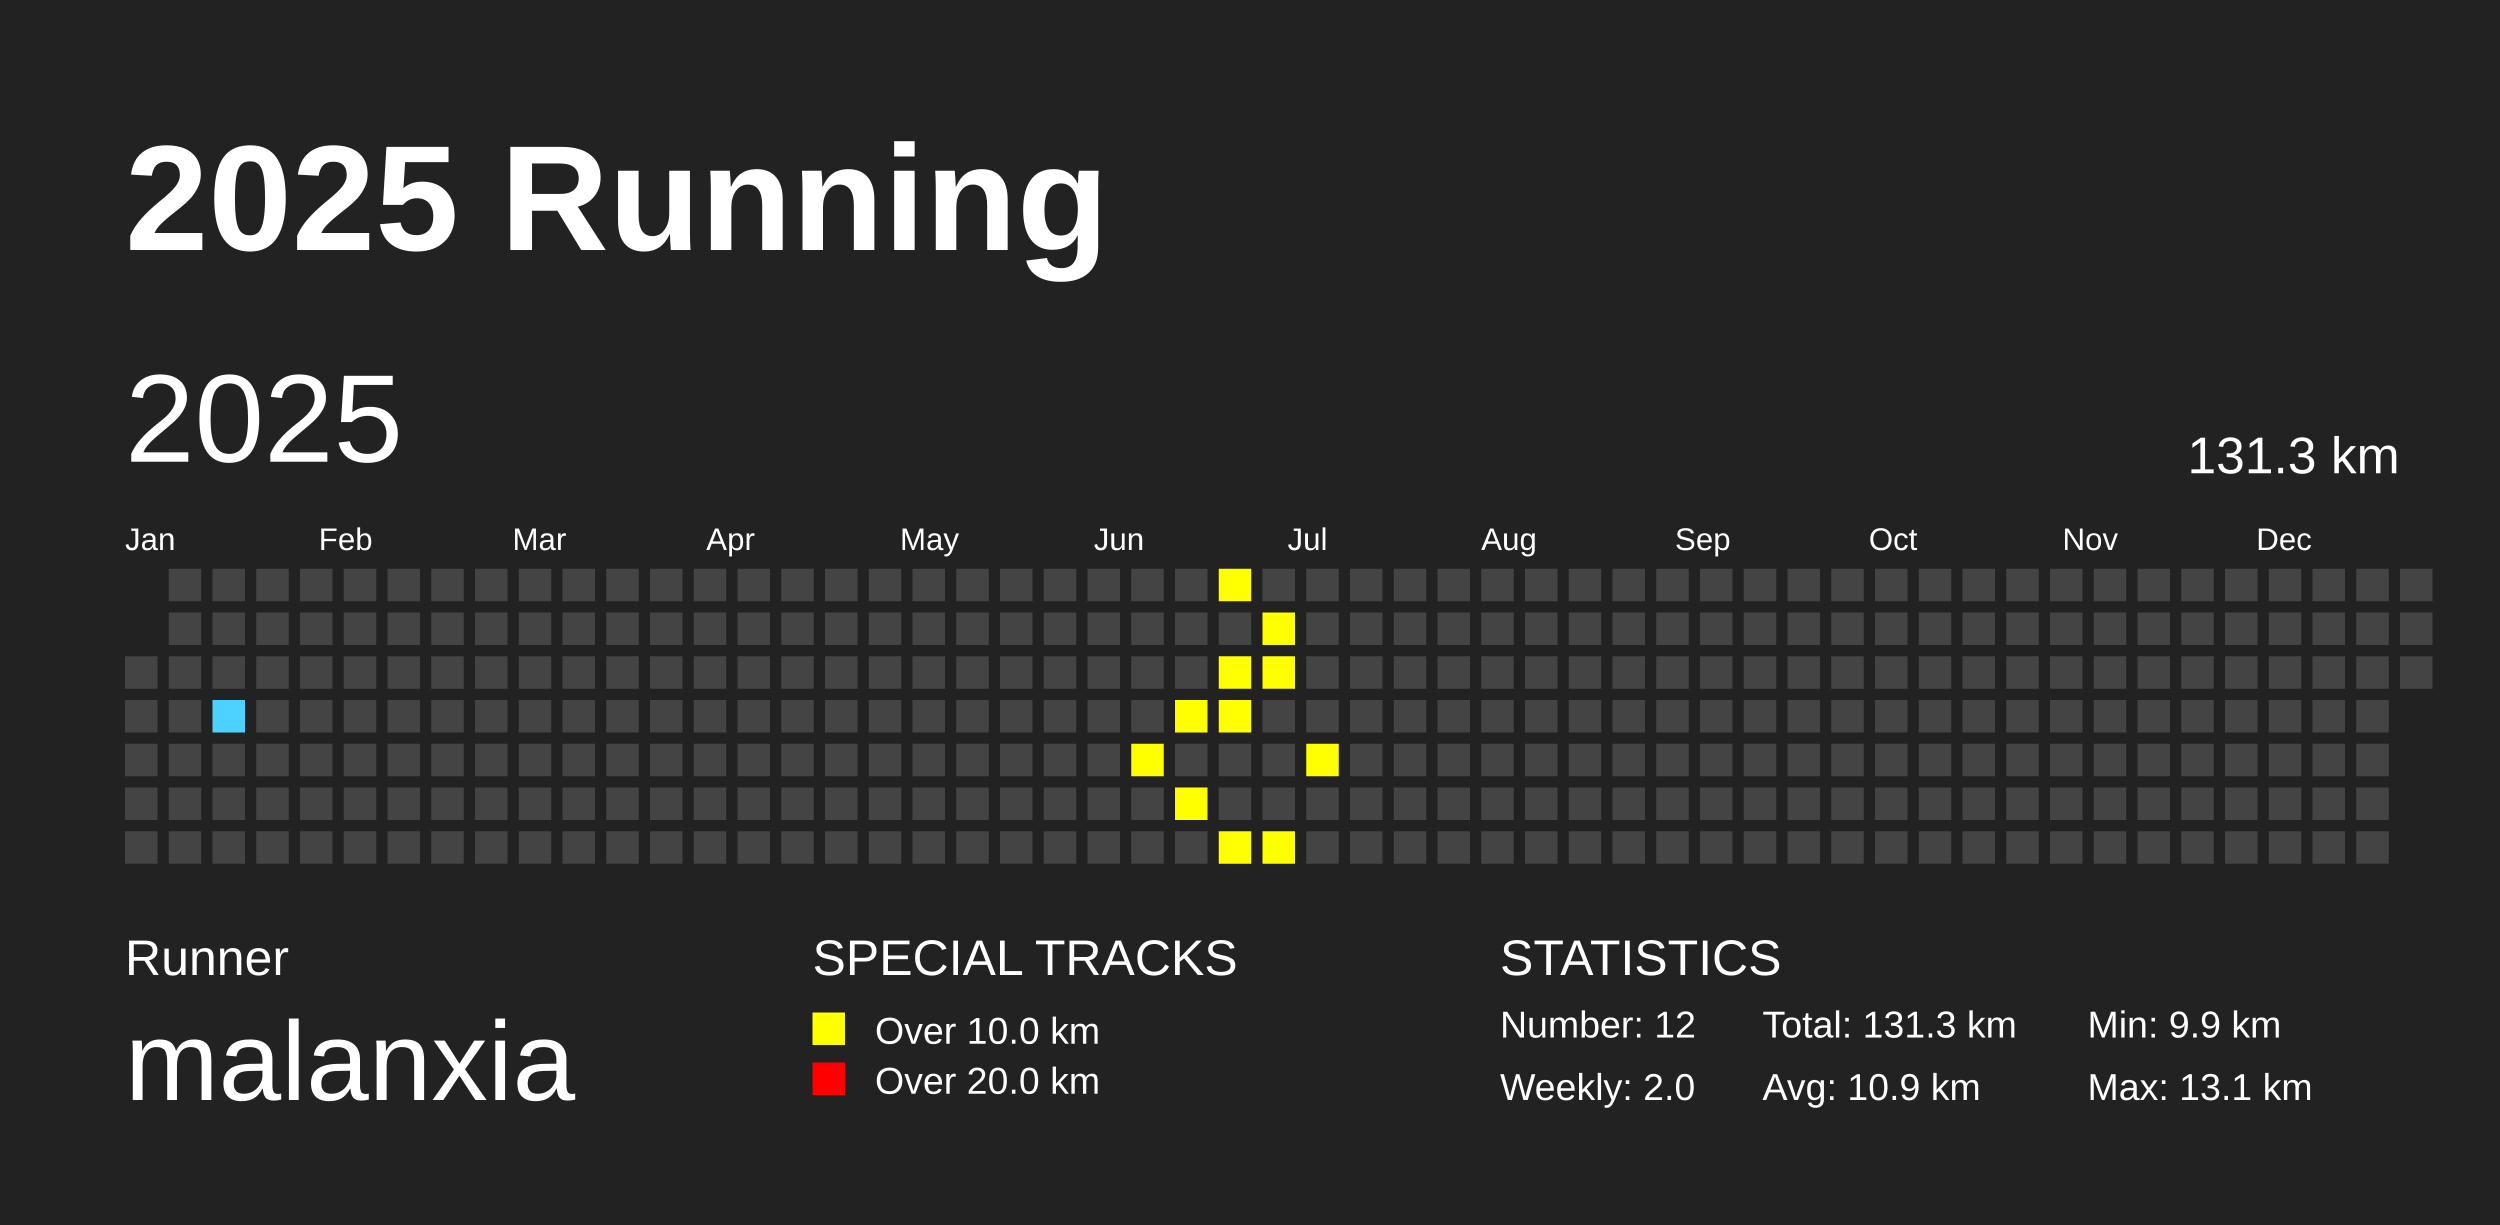
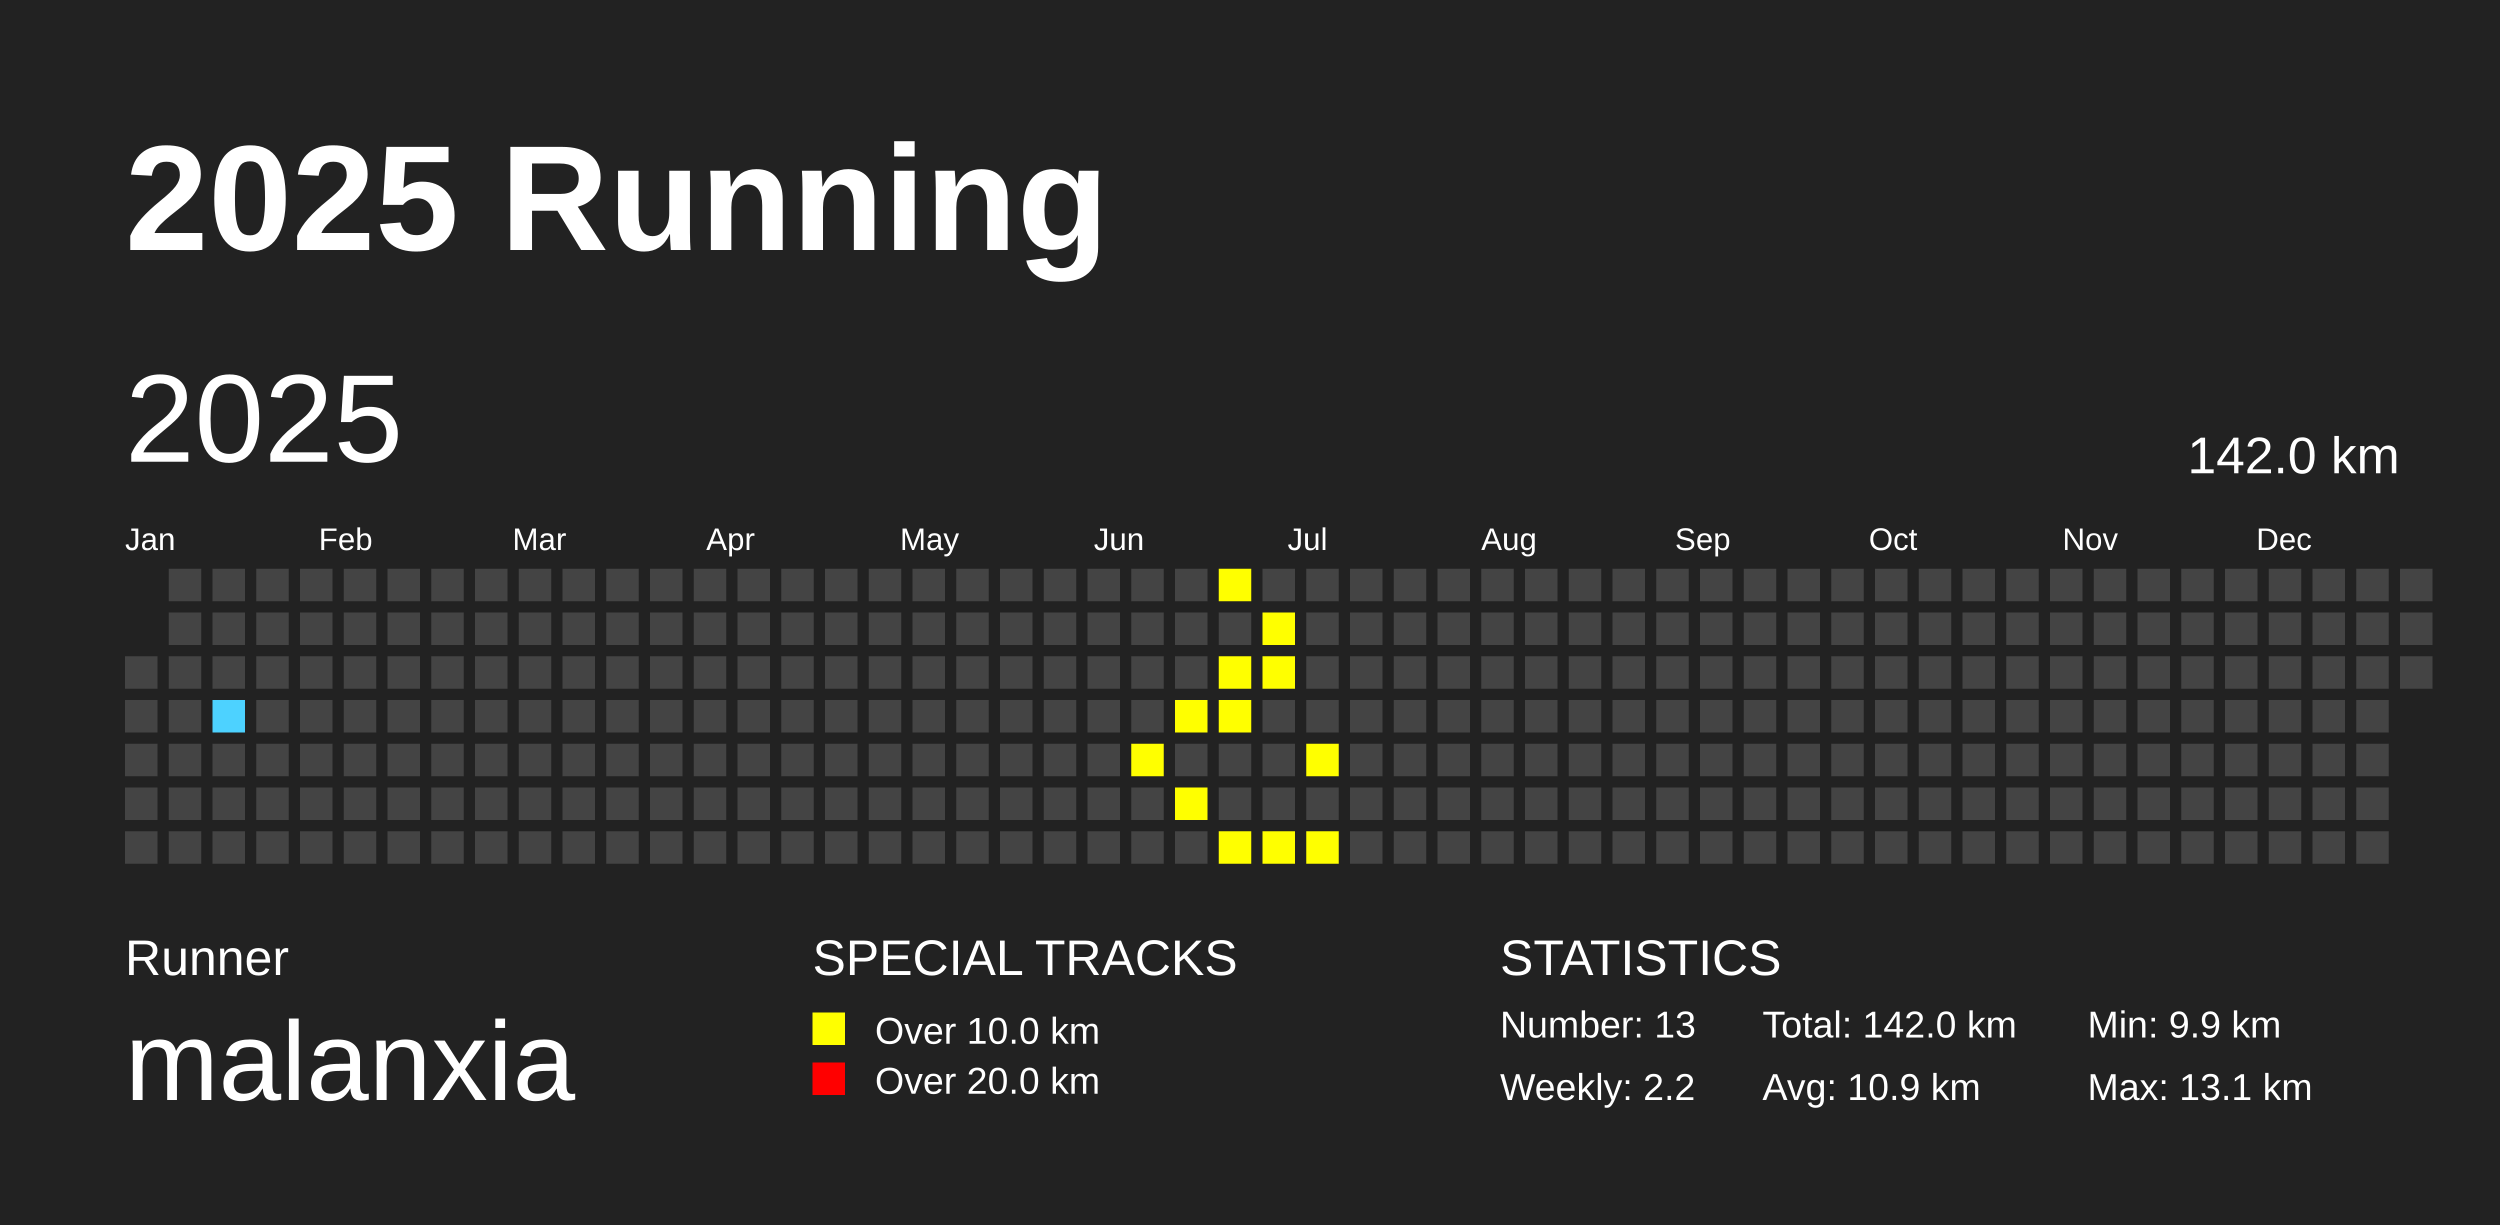
<svg xmlns="http://www.w3.org/2000/svg" baseProfile="full" height="98mm" version="1.1" viewBox="0,0,200,98" width="200mm">
  <defs />
  <rect fill="#222222" height="98" width="200" x="0" y="0" />
  <text fill="#FFFFFF" style="font-size:12px; font-family:Arial; font-weight:bold;" x="10" y="20">2025 Running</text>
  <text fill="#FFFFFF" style="font-size:4px; font-family:Arial" x="10" y="78">Runner</text>
  <text fill="#FFFFFF" style="font-size:9px; font-family:Arial" x="10" y="88">malanxia</text>
  <text fill="#FFFFFF" style="font-size:4px; font-family:Arial" x="65" y="78">SPECIAL TRACKS</text>
  <rect fill="yellow" height="2.6" width="2.6" x="65" y="81" />
  <text fill="#FFFFFF" style="font-size:3px; font-family:Arial" x="70" y="83.5">Over 10.0 km</text>
  <rect fill="red" height="2.6" width="2.6" x="65" y="85" />
  <text fill="#FFFFFF" style="font-size:3px; font-family:Arial" x="70" y="87.5">Over 20.0 km</text>
  <text fill="#FFFFFF" style="font-size:4px; font-family:Arial" x="120" y="78">STATISTICS</text>
-   <text fill="#FFFFFF" style="font-size:3px; font-family:Arial" x="120" y="83">Number: 12</text>
-   <text fill="#FFFFFF" style="font-size:3px; font-family:Arial" x="120" y="88">Weekly: 2.0</text>
-   <text fill="#FFFFFF" style="font-size:3px; font-family:Arial" x="141" y="83">Total: 131.3 km</text>
+   <text fill="#FFFFFF" style="font-size:3px; font-family:Arial" x="120" y="83">Number: 13</text>
+   <text fill="#FFFFFF" style="font-size:3px; font-family:Arial" x="120" y="88">Weekly: 2.2</text>
+   <text fill="#FFFFFF" style="font-size:3px; font-family:Arial" x="141" y="83">Total: 142.0 km</text>
  <text fill="#FFFFFF" style="font-size:3px; font-family:Arial" x="141" y="88">Avg: 10.9 km</text>
  <text fill="#FFFFFF" style="font-size:3px; font-family:Arial" x="167" y="83">Min: 9.9 km</text>
  <text fill="#FFFFFF" style="font-size:3px; font-family:Arial" x="167" y="88">Max: 13.1 km</text>
  <text dominant-baseline="hanging" fill="#FFFFFF" style="font-size:10.0px; font-family:Arial;" x="10" y="30">2025</text>
-   <text dominant-baseline="hanging" fill="#FFFFFF" style="font-size:4.125px; font-family:Arial;" x="175" y="35">131.3 km</text>
+   <text dominant-baseline="hanging" fill="#FFFFFF" style="font-size:4.125px; font-family:Arial;" x="175" y="35">142.0 km</text>
  <text fill="#FFFFFF" style="font-size:2.5px; font-family:Arial" x="10.0" y="44">Jan</text>
  <text fill="#FFFFFF" style="font-size:2.5px; font-family:Arial" x="25.5" y="44">Feb</text>
  <text fill="#FFFFFF" style="font-size:2.5px; font-family:Arial" x="41.0" y="44">Mar</text>
  <text fill="#FFFFFF" style="font-size:2.5px; font-family:Arial" x="56.5" y="44">Apr</text>
  <text fill="#FFFFFF" style="font-size:2.5px; font-family:Arial" x="72.0" y="44">May</text>
  <text fill="#FFFFFF" style="font-size:2.5px; font-family:Arial" x="87.5" y="44">Jun</text>
  <text fill="#FFFFFF" style="font-size:2.5px; font-family:Arial" x="103.0" y="44">Jul</text>
  <text fill="#FFFFFF" style="font-size:2.5px; font-family:Arial" x="118.5" y="44">Aug</text>
  <text fill="#FFFFFF" style="font-size:2.5px; font-family:Arial" x="134.0" y="44">Sep</text>
  <text fill="#FFFFFF" style="font-size:2.5px; font-family:Arial" x="149.5" y="44">Oct</text>
  <text fill="#FFFFFF" style="font-size:2.5px; font-family:Arial" x="165.0" y="44">Nov</text>
  <text fill="#FFFFFF" style="font-size:2.5px; font-family:Arial" x="180.5" y="44">Dec</text>
  <rect fill="#444444" height="2.6" width="2.6" x="10.0" y="52.5" />
  <rect fill="#444444" height="2.6" width="2.6" x="10.0" y="56.0" />
  <rect fill="#444444" height="2.6" width="2.6" x="10.0" y="59.5" />
  <rect fill="#444444" height="2.6" width="2.6" x="10.0" y="63.0" />
  <rect fill="#444444" height="2.6" width="2.6" x="10.0" y="66.5" />
  <rect fill="#444444" height="2.6" width="2.6" x="13.5" y="45.5" />
  <rect fill="#444444" height="2.6" width="2.6" x="13.5" y="49.0" />
  <rect fill="#444444" height="2.6" width="2.6" x="13.5" y="52.5" />
  <rect fill="#444444" height="2.6" width="2.6" x="13.5" y="56.0" />
  <rect fill="#444444" height="2.6" width="2.6" x="13.5" y="59.5" />
  <rect fill="#444444" height="2.6" width="2.6" x="13.5" y="63.0" />
  <rect fill="#444444" height="2.6" width="2.6" x="13.5" y="66.5" />
  <rect fill="#444444" height="2.6" width="2.6" x="17.0" y="45.5" />
  <rect fill="#444444" height="2.6" width="2.6" x="17.0" y="49.0" />
  <rect fill="#444444" height="2.6" width="2.6" x="17.0" y="52.5" />
  <rect fill="#4DD2FF" height="2.6" width="2.6" x="17.0" y="56.0" />
  <rect fill="#444444" height="2.6" width="2.6" x="17.0" y="59.5" />
  <rect fill="#444444" height="2.6" width="2.6" x="17.0" y="63.0" />
  <rect fill="#444444" height="2.6" width="2.6" x="17.0" y="66.5" />
  <rect fill="#444444" height="2.6" width="2.6" x="20.5" y="45.5" />
  <rect fill="#444444" height="2.6" width="2.6" x="20.5" y="49.0" />
  <rect fill="#444444" height="2.6" width="2.6" x="20.5" y="52.5" />
  <rect fill="#444444" height="2.6" width="2.6" x="20.5" y="56.0" />
  <rect fill="#444444" height="2.6" width="2.6" x="20.5" y="59.5" />
  <rect fill="#444444" height="2.6" width="2.6" x="20.5" y="63.0" />
  <rect fill="#444444" height="2.6" width="2.6" x="20.5" y="66.5" />
  <rect fill="#444444" height="2.6" width="2.6" x="24.0" y="45.5" />
  <rect fill="#444444" height="2.6" width="2.6" x="24.0" y="49.0" />
  <rect fill="#444444" height="2.6" width="2.6" x="24.0" y="52.5" />
  <rect fill="#444444" height="2.6" width="2.6" x="24.0" y="56.0" />
  <rect fill="#444444" height="2.6" width="2.6" x="24.0" y="59.5" />
  <rect fill="#444444" height="2.6" width="2.6" x="24.0" y="63.0" />
  <rect fill="#444444" height="2.6" width="2.6" x="24.0" y="66.5" />
  <rect fill="#444444" height="2.6" width="2.6" x="27.5" y="45.5" />
  <rect fill="#444444" height="2.6" width="2.6" x="27.5" y="49.0" />
  <rect fill="#444444" height="2.6" width="2.6" x="27.5" y="52.5" />
  <rect fill="#444444" height="2.6" width="2.6" x="27.5" y="56.0" />
  <rect fill="#444444" height="2.6" width="2.6" x="27.5" y="59.5" />
  <rect fill="#444444" height="2.6" width="2.6" x="27.5" y="63.0" />
  <rect fill="#444444" height="2.6" width="2.6" x="27.5" y="66.5" />
  <rect fill="#444444" height="2.6" width="2.6" x="31.0" y="45.5" />
  <rect fill="#444444" height="2.6" width="2.6" x="31.0" y="49.0" />
  <rect fill="#444444" height="2.6" width="2.6" x="31.0" y="52.5" />
  <rect fill="#444444" height="2.6" width="2.6" x="31.0" y="56.0" />
  <rect fill="#444444" height="2.6" width="2.6" x="31.0" y="59.5" />
  <rect fill="#444444" height="2.6" width="2.6" x="31.0" y="63.0" />
  <rect fill="#444444" height="2.6" width="2.6" x="31.0" y="66.5" />
  <rect fill="#444444" height="2.6" width="2.6" x="34.5" y="45.5" />
  <rect fill="#444444" height="2.6" width="2.6" x="34.5" y="49.0" />
  <rect fill="#444444" height="2.6" width="2.6" x="34.5" y="52.5" />
  <rect fill="#444444" height="2.6" width="2.6" x="34.5" y="56.0" />
  <rect fill="#444444" height="2.6" width="2.6" x="34.5" y="59.5" />
  <rect fill="#444444" height="2.6" width="2.6" x="34.5" y="63.0" />
  <rect fill="#444444" height="2.6" width="2.6" x="34.5" y="66.5" />
  <rect fill="#444444" height="2.6" width="2.6" x="38.0" y="45.5" />
  <rect fill="#444444" height="2.6" width="2.6" x="38.0" y="49.0" />
  <rect fill="#444444" height="2.6" width="2.6" x="38.0" y="52.5" />
  <rect fill="#444444" height="2.6" width="2.6" x="38.0" y="56.0" />
  <rect fill="#444444" height="2.6" width="2.6" x="38.0" y="59.5" />
  <rect fill="#444444" height="2.6" width="2.6" x="38.0" y="63.0" />
  <rect fill="#444444" height="2.6" width="2.6" x="38.0" y="66.5" />
  <rect fill="#444444" height="2.6" width="2.6" x="41.5" y="45.5" />
  <rect fill="#444444" height="2.6" width="2.6" x="41.5" y="49.0" />
  <rect fill="#444444" height="2.6" width="2.6" x="41.5" y="52.5" />
  <rect fill="#444444" height="2.6" width="2.6" x="41.5" y="56.0" />
  <rect fill="#444444" height="2.6" width="2.6" x="41.5" y="59.5" />
  <rect fill="#444444" height="2.6" width="2.6" x="41.5" y="63.0" />
  <rect fill="#444444" height="2.6" width="2.6" x="41.5" y="66.5" />
  <rect fill="#444444" height="2.6" width="2.6" x="45.0" y="45.5" />
  <rect fill="#444444" height="2.6" width="2.6" x="45.0" y="49.0" />
  <rect fill="#444444" height="2.6" width="2.6" x="45.0" y="52.5" />
  <rect fill="#444444" height="2.6" width="2.6" x="45.0" y="56.0" />
  <rect fill="#444444" height="2.6" width="2.6" x="45.0" y="59.5" />
  <rect fill="#444444" height="2.6" width="2.6" x="45.0" y="63.0" />
  <rect fill="#444444" height="2.6" width="2.6" x="45.0" y="66.5" />
  <rect fill="#444444" height="2.6" width="2.6" x="48.5" y="45.5" />
  <rect fill="#444444" height="2.6" width="2.6" x="48.5" y="49.0" />
  <rect fill="#444444" height="2.6" width="2.6" x="48.5" y="52.5" />
  <rect fill="#444444" height="2.6" width="2.6" x="48.5" y="56.0" />
  <rect fill="#444444" height="2.6" width="2.6" x="48.5" y="59.5" />
  <rect fill="#444444" height="2.6" width="2.6" x="48.5" y="63.0" />
  <rect fill="#444444" height="2.6" width="2.6" x="48.5" y="66.5" />
  <rect fill="#444444" height="2.6" width="2.6" x="52.0" y="45.5" />
  <rect fill="#444444" height="2.6" width="2.6" x="52.0" y="49.0" />
  <rect fill="#444444" height="2.6" width="2.6" x="52.0" y="52.5" />
  <rect fill="#444444" height="2.6" width="2.6" x="52.0" y="56.0" />
  <rect fill="#444444" height="2.6" width="2.6" x="52.0" y="59.5" />
  <rect fill="#444444" height="2.6" width="2.6" x="52.0" y="63.0" />
  <rect fill="#444444" height="2.6" width="2.6" x="52.0" y="66.5" />
  <rect fill="#444444" height="2.6" width="2.6" x="55.5" y="45.5" />
  <rect fill="#444444" height="2.6" width="2.6" x="55.5" y="49.0" />
  <rect fill="#444444" height="2.6" width="2.6" x="55.5" y="52.5" />
  <rect fill="#444444" height="2.6" width="2.6" x="55.5" y="56.0" />
  <rect fill="#444444" height="2.6" width="2.6" x="55.5" y="59.5" />
  <rect fill="#444444" height="2.6" width="2.6" x="55.5" y="63.0" />
  <rect fill="#444444" height="2.6" width="2.6" x="55.5" y="66.5" />
  <rect fill="#444444" height="2.6" width="2.6" x="59.0" y="45.5" />
  <rect fill="#444444" height="2.6" width="2.6" x="59.0" y="49.0" />
  <rect fill="#444444" height="2.6" width="2.6" x="59.0" y="52.5" />
  <rect fill="#444444" height="2.6" width="2.6" x="59.0" y="56.0" />
  <rect fill="#444444" height="2.6" width="2.6" x="59.0" y="59.5" />
  <rect fill="#444444" height="2.6" width="2.6" x="59.0" y="63.0" />
  <rect fill="#444444" height="2.6" width="2.6" x="59.0" y="66.5" />
  <rect fill="#444444" height="2.6" width="2.6" x="62.5" y="45.5" />
  <rect fill="#444444" height="2.6" width="2.6" x="62.5" y="49.0" />
  <rect fill="#444444" height="2.6" width="2.6" x="62.5" y="52.5" />
  <rect fill="#444444" height="2.6" width="2.6" x="62.5" y="56.0" />
  <rect fill="#444444" height="2.6" width="2.6" x="62.5" y="59.5" />
  <rect fill="#444444" height="2.6" width="2.6" x="62.5" y="63.0" />
  <rect fill="#444444" height="2.6" width="2.6" x="62.5" y="66.5" />
  <rect fill="#444444" height="2.6" width="2.6" x="66.0" y="45.5" />
  <rect fill="#444444" height="2.6" width="2.6" x="66.0" y="49.0" />
  <rect fill="#444444" height="2.6" width="2.6" x="66.0" y="52.5" />
  <rect fill="#444444" height="2.6" width="2.6" x="66.0" y="56.0" />
  <rect fill="#444444" height="2.6" width="2.6" x="66.0" y="59.5" />
  <rect fill="#444444" height="2.6" width="2.6" x="66.0" y="63.0" />
  <rect fill="#444444" height="2.6" width="2.6" x="66.0" y="66.5" />
  <rect fill="#444444" height="2.6" width="2.6" x="69.5" y="45.5" />
  <rect fill="#444444" height="2.6" width="2.6" x="69.5" y="49.0" />
  <rect fill="#444444" height="2.6" width="2.6" x="69.5" y="52.5" />
  <rect fill="#444444" height="2.6" width="2.6" x="69.5" y="56.0" />
  <rect fill="#444444" height="2.6" width="2.6" x="69.5" y="59.5" />
  <rect fill="#444444" height="2.6" width="2.6" x="69.5" y="63.0" />
  <rect fill="#444444" height="2.6" width="2.6" x="69.5" y="66.5" />
  <rect fill="#444444" height="2.6" width="2.6" x="73.0" y="45.5" />
  <rect fill="#444444" height="2.6" width="2.6" x="73.0" y="49.0" />
  <rect fill="#444444" height="2.6" width="2.6" x="73.0" y="52.5" />
  <rect fill="#444444" height="2.6" width="2.6" x="73.0" y="56.0" />
  <rect fill="#444444" height="2.6" width="2.6" x="73.0" y="59.5" />
  <rect fill="#444444" height="2.6" width="2.6" x="73.0" y="63.0" />
  <rect fill="#444444" height="2.6" width="2.6" x="73.0" y="66.5" />
  <rect fill="#444444" height="2.6" width="2.6" x="76.5" y="45.5" />
  <rect fill="#444444" height="2.6" width="2.6" x="76.5" y="49.0" />
  <rect fill="#444444" height="2.6" width="2.6" x="76.5" y="52.5" />
  <rect fill="#444444" height="2.6" width="2.6" x="76.5" y="56.0" />
  <rect fill="#444444" height="2.6" width="2.6" x="76.5" y="59.5" />
  <rect fill="#444444" height="2.6" width="2.6" x="76.5" y="63.0" />
  <rect fill="#444444" height="2.6" width="2.6" x="76.5" y="66.5" />
  <rect fill="#444444" height="2.6" width="2.6" x="80.0" y="45.5" />
  <rect fill="#444444" height="2.6" width="2.6" x="80.0" y="49.0" />
  <rect fill="#444444" height="2.6" width="2.6" x="80.0" y="52.5" />
  <rect fill="#444444" height="2.6" width="2.6" x="80.0" y="56.0" />
  <rect fill="#444444" height="2.6" width="2.6" x="80.0" y="59.5" />
  <rect fill="#444444" height="2.6" width="2.6" x="80.0" y="63.0" />
  <rect fill="#444444" height="2.6" width="2.6" x="80.0" y="66.5" />
  <rect fill="#444444" height="2.6" width="2.6" x="83.5" y="45.5" />
  <rect fill="#444444" height="2.6" width="2.6" x="83.5" y="49.0" />
  <rect fill="#444444" height="2.6" width="2.6" x="83.5" y="52.5" />
  <rect fill="#444444" height="2.6" width="2.6" x="83.5" y="56.0" />
  <rect fill="#444444" height="2.6" width="2.6" x="83.5" y="59.5" />
  <rect fill="#444444" height="2.6" width="2.6" x="83.5" y="63.0" />
  <rect fill="#444444" height="2.6" width="2.6" x="83.5" y="66.5" />
  <rect fill="#444444" height="2.6" width="2.6" x="87.0" y="45.5" />
  <rect fill="#444444" height="2.6" width="2.6" x="87.0" y="49.0" />
  <rect fill="#444444" height="2.6" width="2.6" x="87.0" y="52.5" />
  <rect fill="#444444" height="2.6" width="2.6" x="87.0" y="56.0" />
  <rect fill="#444444" height="2.6" width="2.6" x="87.0" y="59.5" />
  <rect fill="#444444" height="2.6" width="2.6" x="87.0" y="63.0" />
  <rect fill="#444444" height="2.6" width="2.6" x="87.0" y="66.5" />
  <rect fill="#444444" height="2.6" width="2.6" x="90.5" y="45.5" />
  <rect fill="#444444" height="2.6" width="2.6" x="90.5" y="49.0" />
  <rect fill="#444444" height="2.6" width="2.6" x="90.5" y="52.5" />
  <rect fill="#444444" height="2.6" width="2.6" x="90.5" y="56.0" />
  <rect fill="yellow" height="2.6" width="2.6" x="90.5" y="59.5" />
  <rect fill="#444444" height="2.6" width="2.6" x="90.5" y="63.0" />
  <rect fill="#444444" height="2.6" width="2.6" x="90.5" y="66.5" />
  <rect fill="#444444" height="2.6" width="2.6" x="94.0" y="45.5" />
  <rect fill="#444444" height="2.6" width="2.6" x="94.0" y="49.0" />
  <rect fill="#444444" height="2.6" width="2.6" x="94.0" y="52.5" />
  <rect fill="yellow" height="2.6" width="2.6" x="94.0" y="56.0" />
  <rect fill="#444444" height="2.6" width="2.6" x="94.0" y="59.5" />
  <rect fill="yellow" height="2.6" width="2.6" x="94.0" y="63.0" />
  <rect fill="#444444" height="2.6" width="2.6" x="94.0" y="66.5" />
  <rect fill="yellow" height="2.6" width="2.6" x="97.5" y="45.5" />
  <rect fill="#444444" height="2.6" width="2.6" x="97.5" y="49.0" />
  <rect fill="yellow" height="2.6" width="2.6" x="97.5" y="52.5" />
  <rect fill="yellow" height="2.6" width="2.6" x="97.5" y="56.0" />
  <rect fill="#444444" height="2.6" width="2.6" x="97.5" y="59.5" />
  <rect fill="#444444" height="2.6" width="2.6" x="97.5" y="63.0" />
  <rect fill="yellow" height="2.6" width="2.6" x="97.5" y="66.5" />
  <rect fill="#444444" height="2.6" width="2.6" x="101.0" y="45.5" />
  <rect fill="yellow" height="2.6" width="2.6" x="101.0" y="49.0" />
  <rect fill="yellow" height="2.6" width="2.6" x="101.0" y="52.5" />
  <rect fill="#444444" height="2.6" width="2.6" x="101.0" y="56.0" />
  <rect fill="#444444" height="2.6" width="2.6" x="101.0" y="59.5" />
  <rect fill="#444444" height="2.6" width="2.6" x="101.0" y="63.0" />
  <rect fill="yellow" height="2.6" width="2.6" x="101.0" y="66.5" />
  <rect fill="#444444" height="2.6" width="2.6" x="104.5" y="45.5" />
  <rect fill="#444444" height="2.6" width="2.6" x="104.5" y="49.0" />
  <rect fill="#444444" height="2.6" width="2.6" x="104.5" y="52.5" />
  <rect fill="#444444" height="2.6" width="2.6" x="104.5" y="56.0" />
  <rect fill="yellow" height="2.6" width="2.6" x="104.5" y="59.5" />
  <rect fill="#444444" height="2.6" width="2.6" x="104.5" y="63.0" />
-   <rect fill="#444444" height="2.6" width="2.6" x="104.5" y="66.5" />
+   <rect fill="yellow" height="2.6" width="2.6" x="104.5" y="66.5" />
  <rect fill="#444444" height="2.6" width="2.6" x="108.0" y="45.5" />
  <rect fill="#444444" height="2.6" width="2.6" x="108.0" y="49.0" />
  <rect fill="#444444" height="2.6" width="2.6" x="108.0" y="52.5" />
  <rect fill="#444444" height="2.6" width="2.6" x="108.0" y="56.0" />
  <rect fill="#444444" height="2.6" width="2.6" x="108.0" y="59.5" />
  <rect fill="#444444" height="2.6" width="2.6" x="108.0" y="63.0" />
  <rect fill="#444444" height="2.6" width="2.6" x="108.0" y="66.5" />
  <rect fill="#444444" height="2.6" width="2.6" x="111.5" y="45.5" />
  <rect fill="#444444" height="2.6" width="2.6" x="111.5" y="49.0" />
  <rect fill="#444444" height="2.6" width="2.6" x="111.5" y="52.5" />
  <rect fill="#444444" height="2.6" width="2.6" x="111.5" y="56.0" />
  <rect fill="#444444" height="2.6" width="2.6" x="111.5" y="59.5" />
  <rect fill="#444444" height="2.6" width="2.6" x="111.5" y="63.0" />
  <rect fill="#444444" height="2.6" width="2.6" x="111.5" y="66.5" />
  <rect fill="#444444" height="2.6" width="2.6" x="115.0" y="45.5" />
  <rect fill="#444444" height="2.6" width="2.6" x="115.0" y="49.0" />
  <rect fill="#444444" height="2.6" width="2.6" x="115.0" y="52.5" />
  <rect fill="#444444" height="2.6" width="2.6" x="115.0" y="56.0" />
  <rect fill="#444444" height="2.6" width="2.6" x="115.0" y="59.5" />
  <rect fill="#444444" height="2.6" width="2.6" x="115.0" y="63.0" />
  <rect fill="#444444" height="2.6" width="2.6" x="115.0" y="66.5" />
  <rect fill="#444444" height="2.6" width="2.6" x="118.5" y="45.5" />
  <rect fill="#444444" height="2.6" width="2.6" x="118.5" y="49.0" />
  <rect fill="#444444" height="2.6" width="2.6" x="118.5" y="52.5" />
  <rect fill="#444444" height="2.6" width="2.6" x="118.5" y="56.0" />
  <rect fill="#444444" height="2.6" width="2.6" x="118.5" y="59.5" />
  <rect fill="#444444" height="2.6" width="2.6" x="118.5" y="63.0" />
  <rect fill="#444444" height="2.6" width="2.6" x="118.5" y="66.5" />
  <rect fill="#444444" height="2.6" width="2.6" x="122.0" y="45.5" />
  <rect fill="#444444" height="2.6" width="2.6" x="122.0" y="49.0" />
  <rect fill="#444444" height="2.6" width="2.6" x="122.0" y="52.5" />
  <rect fill="#444444" height="2.6" width="2.6" x="122.0" y="56.0" />
  <rect fill="#444444" height="2.6" width="2.6" x="122.0" y="59.5" />
  <rect fill="#444444" height="2.6" width="2.6" x="122.0" y="63.0" />
  <rect fill="#444444" height="2.6" width="2.6" x="122.0" y="66.5" />
  <rect fill="#444444" height="2.6" width="2.6" x="125.5" y="45.5" />
  <rect fill="#444444" height="2.6" width="2.6" x="125.5" y="49.0" />
  <rect fill="#444444" height="2.6" width="2.6" x="125.5" y="52.5" />
  <rect fill="#444444" height="2.6" width="2.6" x="125.5" y="56.0" />
  <rect fill="#444444" height="2.6" width="2.6" x="125.5" y="59.5" />
  <rect fill="#444444" height="2.6" width="2.6" x="125.5" y="63.0" />
  <rect fill="#444444" height="2.6" width="2.6" x="125.5" y="66.5" />
  <rect fill="#444444" height="2.6" width="2.6" x="129.0" y="45.5" />
  <rect fill="#444444" height="2.6" width="2.6" x="129.0" y="49.0" />
  <rect fill="#444444" height="2.6" width="2.6" x="129.0" y="52.5" />
  <rect fill="#444444" height="2.6" width="2.6" x="129.0" y="56.0" />
  <rect fill="#444444" height="2.6" width="2.6" x="129.0" y="59.5" />
  <rect fill="#444444" height="2.6" width="2.6" x="129.0" y="63.0" />
  <rect fill="#444444" height="2.6" width="2.6" x="129.0" y="66.5" />
  <rect fill="#444444" height="2.6" width="2.6" x="132.5" y="45.5" />
  <rect fill="#444444" height="2.6" width="2.6" x="132.5" y="49.0" />
  <rect fill="#444444" height="2.6" width="2.6" x="132.5" y="52.5" />
  <rect fill="#444444" height="2.6" width="2.6" x="132.5" y="56.0" />
  <rect fill="#444444" height="2.6" width="2.6" x="132.5" y="59.5" />
  <rect fill="#444444" height="2.6" width="2.6" x="132.5" y="63.0" />
  <rect fill="#444444" height="2.6" width="2.6" x="132.5" y="66.5" />
  <rect fill="#444444" height="2.6" width="2.6" x="136.0" y="45.5" />
  <rect fill="#444444" height="2.6" width="2.6" x="136.0" y="49.0" />
  <rect fill="#444444" height="2.6" width="2.6" x="136.0" y="52.5" />
  <rect fill="#444444" height="2.6" width="2.6" x="136.0" y="56.0" />
  <rect fill="#444444" height="2.6" width="2.6" x="136.0" y="59.5" />
  <rect fill="#444444" height="2.6" width="2.6" x="136.0" y="63.0" />
  <rect fill="#444444" height="2.6" width="2.6" x="136.0" y="66.5" />
  <rect fill="#444444" height="2.6" width="2.6" x="139.5" y="45.5" />
  <rect fill="#444444" height="2.6" width="2.6" x="139.5" y="49.0" />
  <rect fill="#444444" height="2.6" width="2.6" x="139.5" y="52.5" />
  <rect fill="#444444" height="2.6" width="2.6" x="139.5" y="56.0" />
  <rect fill="#444444" height="2.6" width="2.6" x="139.5" y="59.5" />
  <rect fill="#444444" height="2.6" width="2.6" x="139.5" y="63.0" />
  <rect fill="#444444" height="2.6" width="2.6" x="139.5" y="66.5" />
  <rect fill="#444444" height="2.6" width="2.6" x="143.0" y="45.5" />
  <rect fill="#444444" height="2.6" width="2.6" x="143.0" y="49.0" />
  <rect fill="#444444" height="2.6" width="2.6" x="143.0" y="52.5" />
  <rect fill="#444444" height="2.6" width="2.6" x="143.0" y="56.0" />
  <rect fill="#444444" height="2.6" width="2.6" x="143.0" y="59.5" />
  <rect fill="#444444" height="2.6" width="2.6" x="143.0" y="63.0" />
  <rect fill="#444444" height="2.6" width="2.6" x="143.0" y="66.5" />
  <rect fill="#444444" height="2.6" width="2.6" x="146.5" y="45.5" />
  <rect fill="#444444" height="2.6" width="2.6" x="146.5" y="49.0" />
  <rect fill="#444444" height="2.6" width="2.6" x="146.5" y="52.5" />
  <rect fill="#444444" height="2.6" width="2.6" x="146.5" y="56.0" />
  <rect fill="#444444" height="2.6" width="2.6" x="146.5" y="59.5" />
  <rect fill="#444444" height="2.6" width="2.6" x="146.5" y="63.0" />
  <rect fill="#444444" height="2.6" width="2.6" x="146.5" y="66.5" />
  <rect fill="#444444" height="2.6" width="2.6" x="150.0" y="45.5" />
  <rect fill="#444444" height="2.6" width="2.6" x="150.0" y="49.0" />
  <rect fill="#444444" height="2.6" width="2.6" x="150.0" y="52.5" />
  <rect fill="#444444" height="2.6" width="2.6" x="150.0" y="56.0" />
  <rect fill="#444444" height="2.6" width="2.6" x="150.0" y="59.5" />
  <rect fill="#444444" height="2.6" width="2.6" x="150.0" y="63.0" />
  <rect fill="#444444" height="2.6" width="2.6" x="150.0" y="66.5" />
  <rect fill="#444444" height="2.6" width="2.6" x="153.5" y="45.5" />
  <rect fill="#444444" height="2.6" width="2.6" x="153.5" y="49.0" />
  <rect fill="#444444" height="2.6" width="2.6" x="153.5" y="52.5" />
  <rect fill="#444444" height="2.6" width="2.6" x="153.5" y="56.0" />
  <rect fill="#444444" height="2.6" width="2.6" x="153.5" y="59.5" />
  <rect fill="#444444" height="2.6" width="2.6" x="153.5" y="63.0" />
  <rect fill="#444444" height="2.6" width="2.6" x="153.5" y="66.5" />
  <rect fill="#444444" height="2.6" width="2.6" x="157.0" y="45.5" />
  <rect fill="#444444" height="2.6" width="2.6" x="157.0" y="49.0" />
  <rect fill="#444444" height="2.6" width="2.6" x="157.0" y="52.5" />
  <rect fill="#444444" height="2.6" width="2.6" x="157.0" y="56.0" />
  <rect fill="#444444" height="2.6" width="2.6" x="157.0" y="59.5" />
  <rect fill="#444444" height="2.6" width="2.6" x="157.0" y="63.0" />
  <rect fill="#444444" height="2.6" width="2.6" x="157.0" y="66.5" />
  <rect fill="#444444" height="2.6" width="2.6" x="160.5" y="45.5" />
  <rect fill="#444444" height="2.6" width="2.6" x="160.5" y="49.0" />
  <rect fill="#444444" height="2.6" width="2.6" x="160.5" y="52.5" />
  <rect fill="#444444" height="2.6" width="2.6" x="160.5" y="56.0" />
  <rect fill="#444444" height="2.6" width="2.6" x="160.5" y="59.5" />
  <rect fill="#444444" height="2.6" width="2.6" x="160.5" y="63.0" />
  <rect fill="#444444" height="2.6" width="2.6" x="160.5" y="66.5" />
  <rect fill="#444444" height="2.6" width="2.6" x="164.0" y="45.5" />
  <rect fill="#444444" height="2.6" width="2.6" x="164.0" y="49.0" />
  <rect fill="#444444" height="2.6" width="2.6" x="164.0" y="52.5" />
  <rect fill="#444444" height="2.6" width="2.6" x="164.0" y="56.0" />
  <rect fill="#444444" height="2.6" width="2.6" x="164.0" y="59.5" />
  <rect fill="#444444" height="2.6" width="2.6" x="164.0" y="63.0" />
  <rect fill="#444444" height="2.6" width="2.6" x="164.0" y="66.5" />
  <rect fill="#444444" height="2.6" width="2.6" x="167.5" y="45.5" />
  <rect fill="#444444" height="2.6" width="2.6" x="167.5" y="49.0" />
  <rect fill="#444444" height="2.6" width="2.6" x="167.5" y="52.5" />
  <rect fill="#444444" height="2.6" width="2.6" x="167.5" y="56.0" />
  <rect fill="#444444" height="2.6" width="2.6" x="167.5" y="59.5" />
  <rect fill="#444444" height="2.6" width="2.6" x="167.5" y="63.0" />
  <rect fill="#444444" height="2.6" width="2.6" x="167.5" y="66.5" />
  <rect fill="#444444" height="2.6" width="2.6" x="171.0" y="45.5" />
  <rect fill="#444444" height="2.6" width="2.6" x="171.0" y="49.0" />
  <rect fill="#444444" height="2.6" width="2.6" x="171.0" y="52.5" />
  <rect fill="#444444" height="2.6" width="2.6" x="171.0" y="56.0" />
  <rect fill="#444444" height="2.6" width="2.6" x="171.0" y="59.5" />
  <rect fill="#444444" height="2.6" width="2.6" x="171.0" y="63.0" />
  <rect fill="#444444" height="2.6" width="2.6" x="171.0" y="66.5" />
  <rect fill="#444444" height="2.6" width="2.6" x="174.5" y="45.5" />
  <rect fill="#444444" height="2.6" width="2.6" x="174.5" y="49.0" />
  <rect fill="#444444" height="2.6" width="2.6" x="174.5" y="52.5" />
  <rect fill="#444444" height="2.6" width="2.6" x="174.5" y="56.0" />
  <rect fill="#444444" height="2.6" width="2.6" x="174.5" y="59.5" />
  <rect fill="#444444" height="2.6" width="2.6" x="174.5" y="63.0" />
  <rect fill="#444444" height="2.6" width="2.6" x="174.5" y="66.5" />
  <rect fill="#444444" height="2.6" width="2.6" x="178.0" y="45.5" />
  <rect fill="#444444" height="2.6" width="2.6" x="178.0" y="49.0" />
  <rect fill="#444444" height="2.6" width="2.6" x="178.0" y="52.5" />
  <rect fill="#444444" height="2.6" width="2.6" x="178.0" y="56.0" />
  <rect fill="#444444" height="2.6" width="2.6" x="178.0" y="59.5" />
  <rect fill="#444444" height="2.6" width="2.6" x="178.0" y="63.0" />
  <rect fill="#444444" height="2.6" width="2.6" x="178.0" y="66.5" />
  <rect fill="#444444" height="2.6" width="2.6" x="181.5" y="45.5" />
  <rect fill="#444444" height="2.6" width="2.6" x="181.5" y="49.0" />
  <rect fill="#444444" height="2.6" width="2.6" x="181.5" y="52.5" />
  <rect fill="#444444" height="2.6" width="2.6" x="181.5" y="56.0" />
  <rect fill="#444444" height="2.6" width="2.6" x="181.5" y="59.5" />
  <rect fill="#444444" height="2.6" width="2.6" x="181.5" y="63.0" />
  <rect fill="#444444" height="2.6" width="2.6" x="181.5" y="66.5" />
  <rect fill="#444444" height="2.6" width="2.6" x="185.0" y="45.5" />
  <rect fill="#444444" height="2.6" width="2.6" x="185.0" y="49.0" />
  <rect fill="#444444" height="2.6" width="2.6" x="185.0" y="52.5" />
  <rect fill="#444444" height="2.6" width="2.6" x="185.0" y="56.0" />
  <rect fill="#444444" height="2.6" width="2.6" x="185.0" y="59.5" />
  <rect fill="#444444" height="2.6" width="2.6" x="185.0" y="63.0" />
  <rect fill="#444444" height="2.6" width="2.6" x="185.0" y="66.5" />
  <rect fill="#444444" height="2.6" width="2.6" x="188.5" y="45.5" />
  <rect fill="#444444" height="2.6" width="2.6" x="188.5" y="49.0" />
  <rect fill="#444444" height="2.6" width="2.6" x="188.5" y="52.5" />
  <rect fill="#444444" height="2.6" width="2.6" x="188.5" y="56.0" />
  <rect fill="#444444" height="2.6" width="2.6" x="188.5" y="59.5" />
  <rect fill="#444444" height="2.6" width="2.6" x="188.5" y="63.0" />
  <rect fill="#444444" height="2.6" width="2.6" x="188.5" y="66.5" />
  <rect fill="#444444" height="2.6" width="2.6" x="192.0" y="45.5" />
  <rect fill="#444444" height="2.6" width="2.6" x="192.0" y="49.0" />
  <rect fill="#444444" height="2.6" width="2.6" x="192.0" y="52.5" />
</svg>
